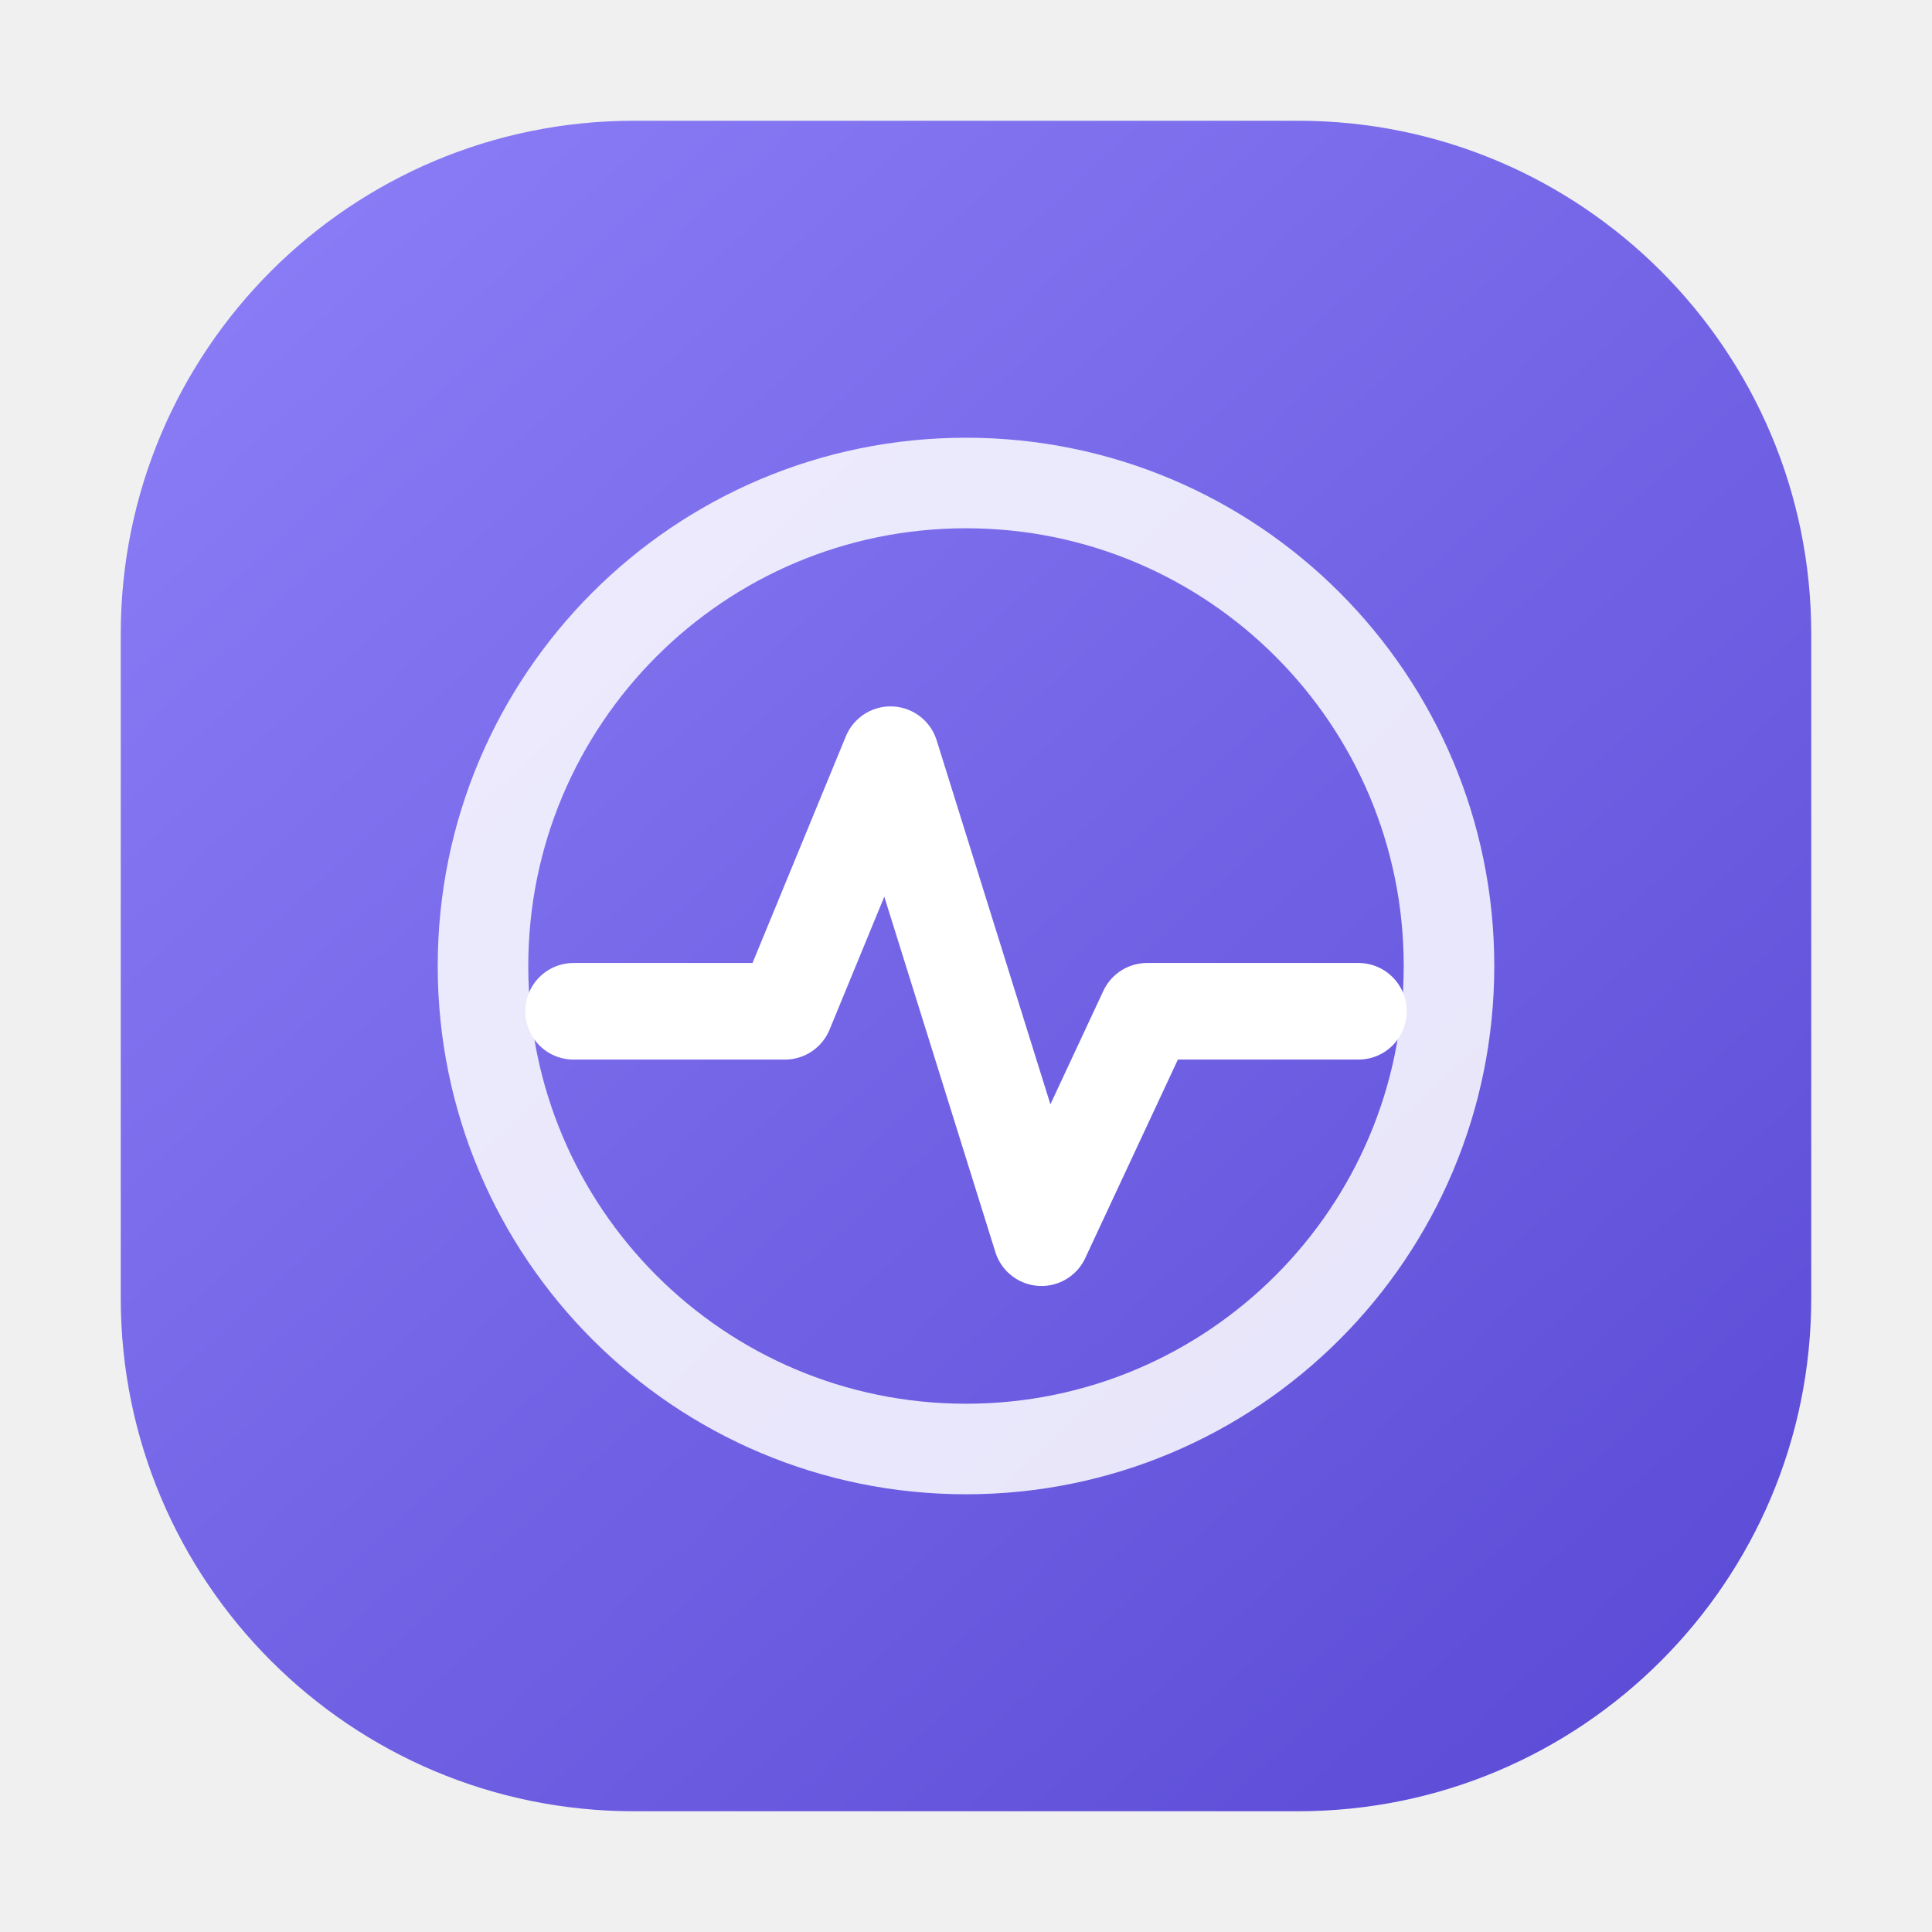
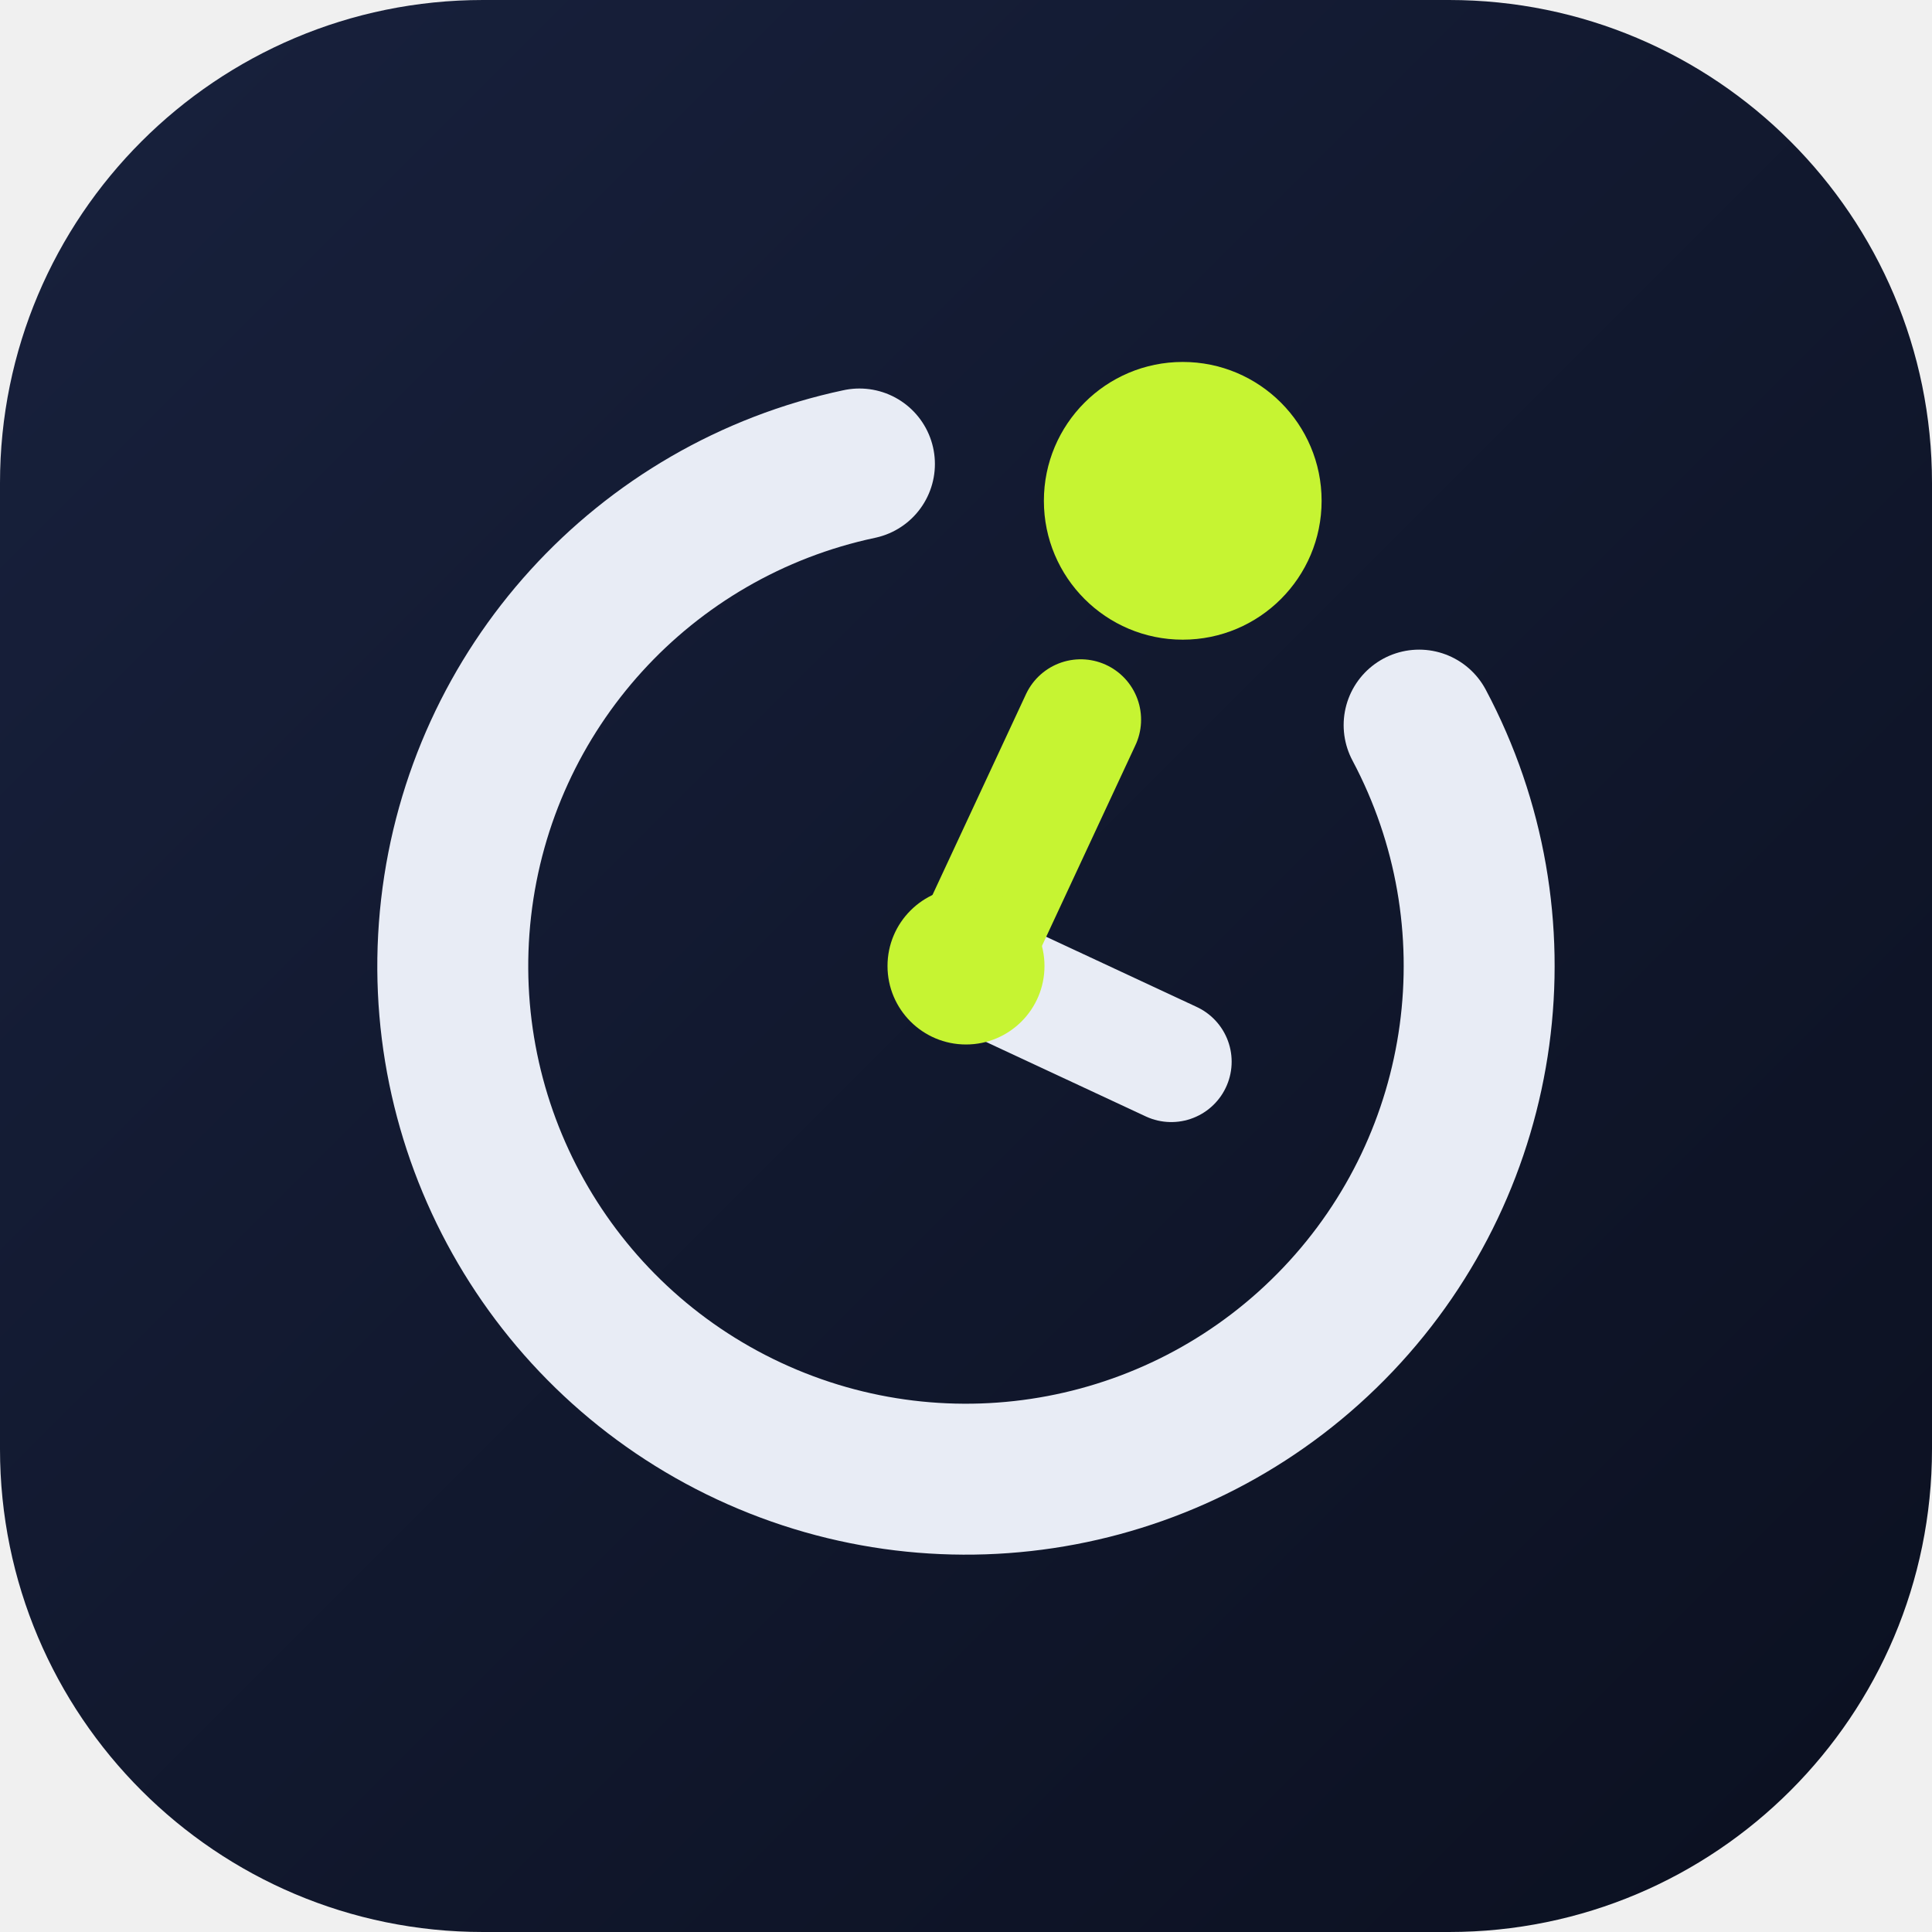
- <svg xmlns="http://www.w3.org/2000/svg" width="64" height="64" viewBox="0 0 64 64" fill="none" role="img" aria-label="BiBoTracking">
+ <svg xmlns="http://www.w3.org/2000/svg" viewBox="0 0 64 64" role="img" aria-label="Kairo">
  <defs>
-     <linearGradient id="bibo-g" x1="8" y1="6" x2="56" y2="58" gradientUnits="userSpaceOnUse">
-       <stop stop-color="#8B7DF6" />
-       <stop offset="1" stop-color="#5B4BD6" />
+     <linearGradient id="kairo-tile" x1="0" y1="0" x2="64" y2="64" gradientUnits="userSpaceOnUse">
+       <stop offset="0" stop-color="#18213D" />
+       <stop offset="1" stop-color="#0B1020" />
    </linearGradient>
  </defs>
-   <rect x="4" y="4" width="56" height="56" rx="17" fill="url(#bibo-g)" />
-   <circle cx="32" cy="32" r="16" stroke="#fff" stroke-opacity="0.85" stroke-width="3" />
-   <path d="M19 33.5 L26 33.5 L29.5 25 L34.5 41 L38 33.5 L45 33.5" stroke="#fff" stroke-width="3.2" stroke-linecap="round" stroke-linejoin="round" fill="none" />
+   <rect width="64" height="64" rx="16" fill="url(#kairo-tile)" />
+   <path d="M47.01 24.02A17 17 0 1 1 28.47 15.37" fill="none" stroke="#E8ECF5" stroke-width="5" stroke-linecap="round" />
+   <path d="M32 32 38.8 35.17" fill="none" stroke="#E8ECF5" stroke-width="4" stroke-linecap="round" />
+   <path d="M32 32 35.80 23.84" fill="none" stroke="#C6F432" stroke-width="4" stroke-linecap="round" />
+   <circle cx="32" cy="32" r="2.6" fill="#C6F432" />
+   <circle cx="39.18" cy="16.59" r="4.6" fill="#C6F432" />
</svg>
